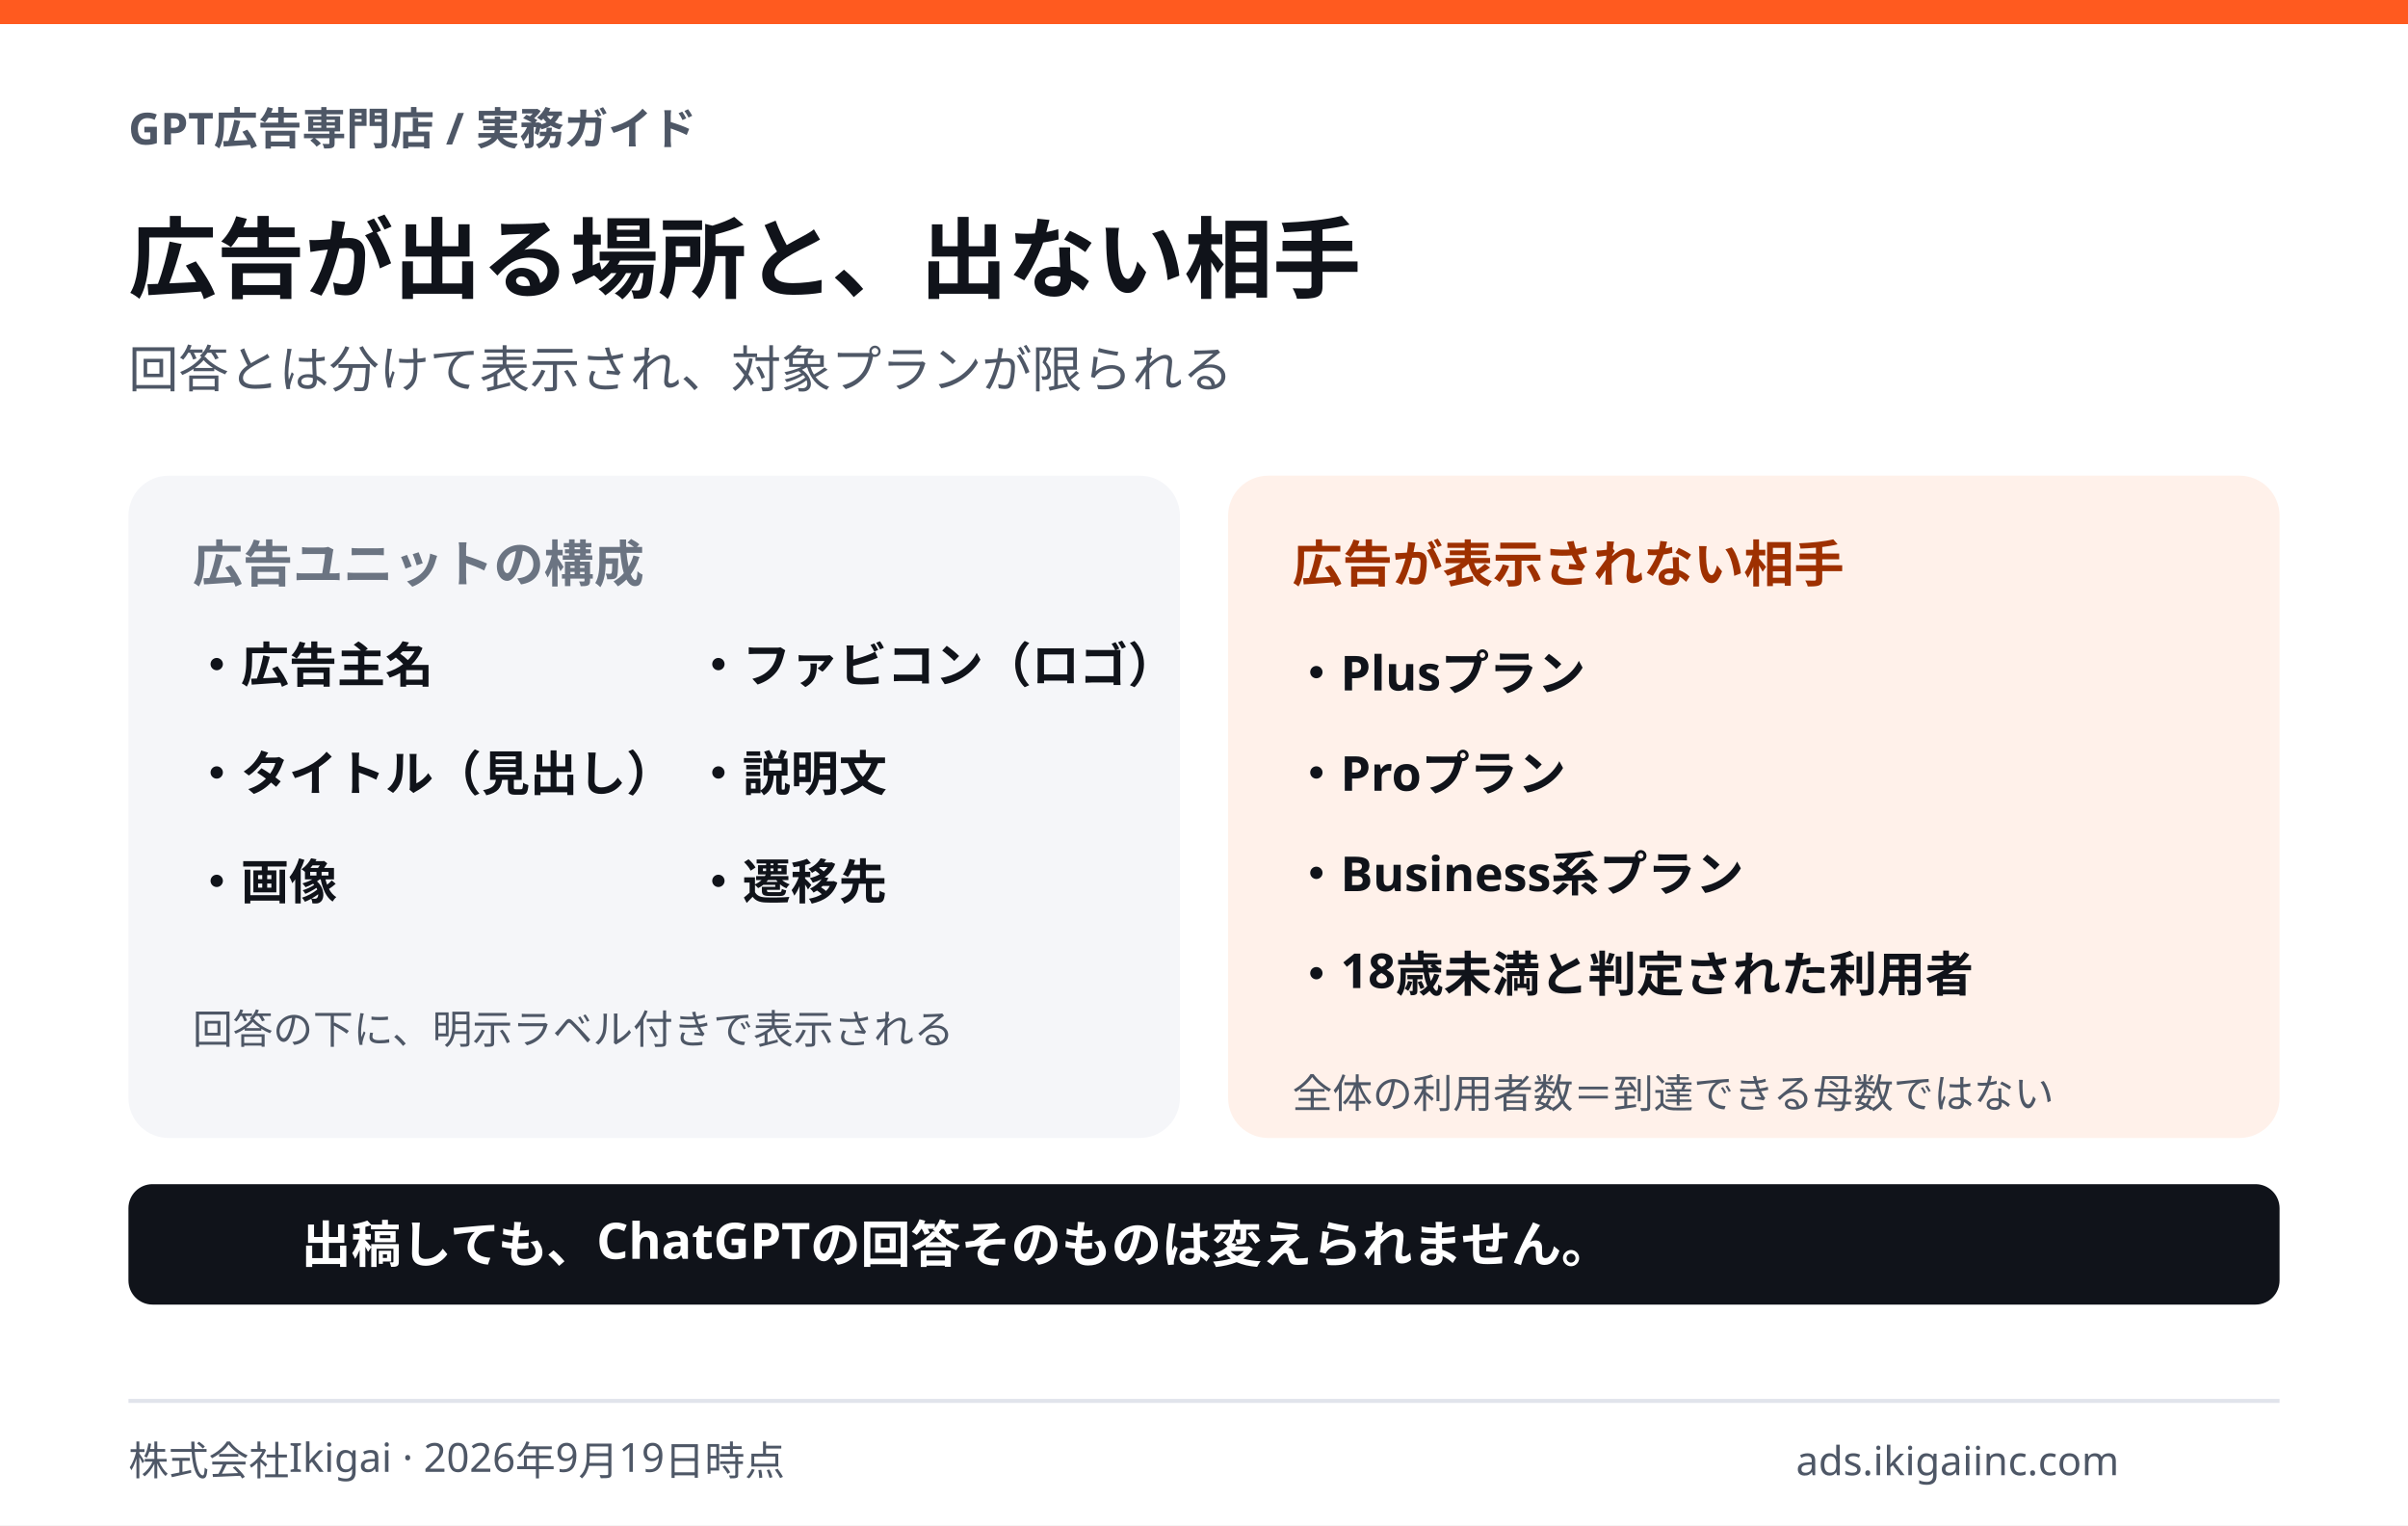
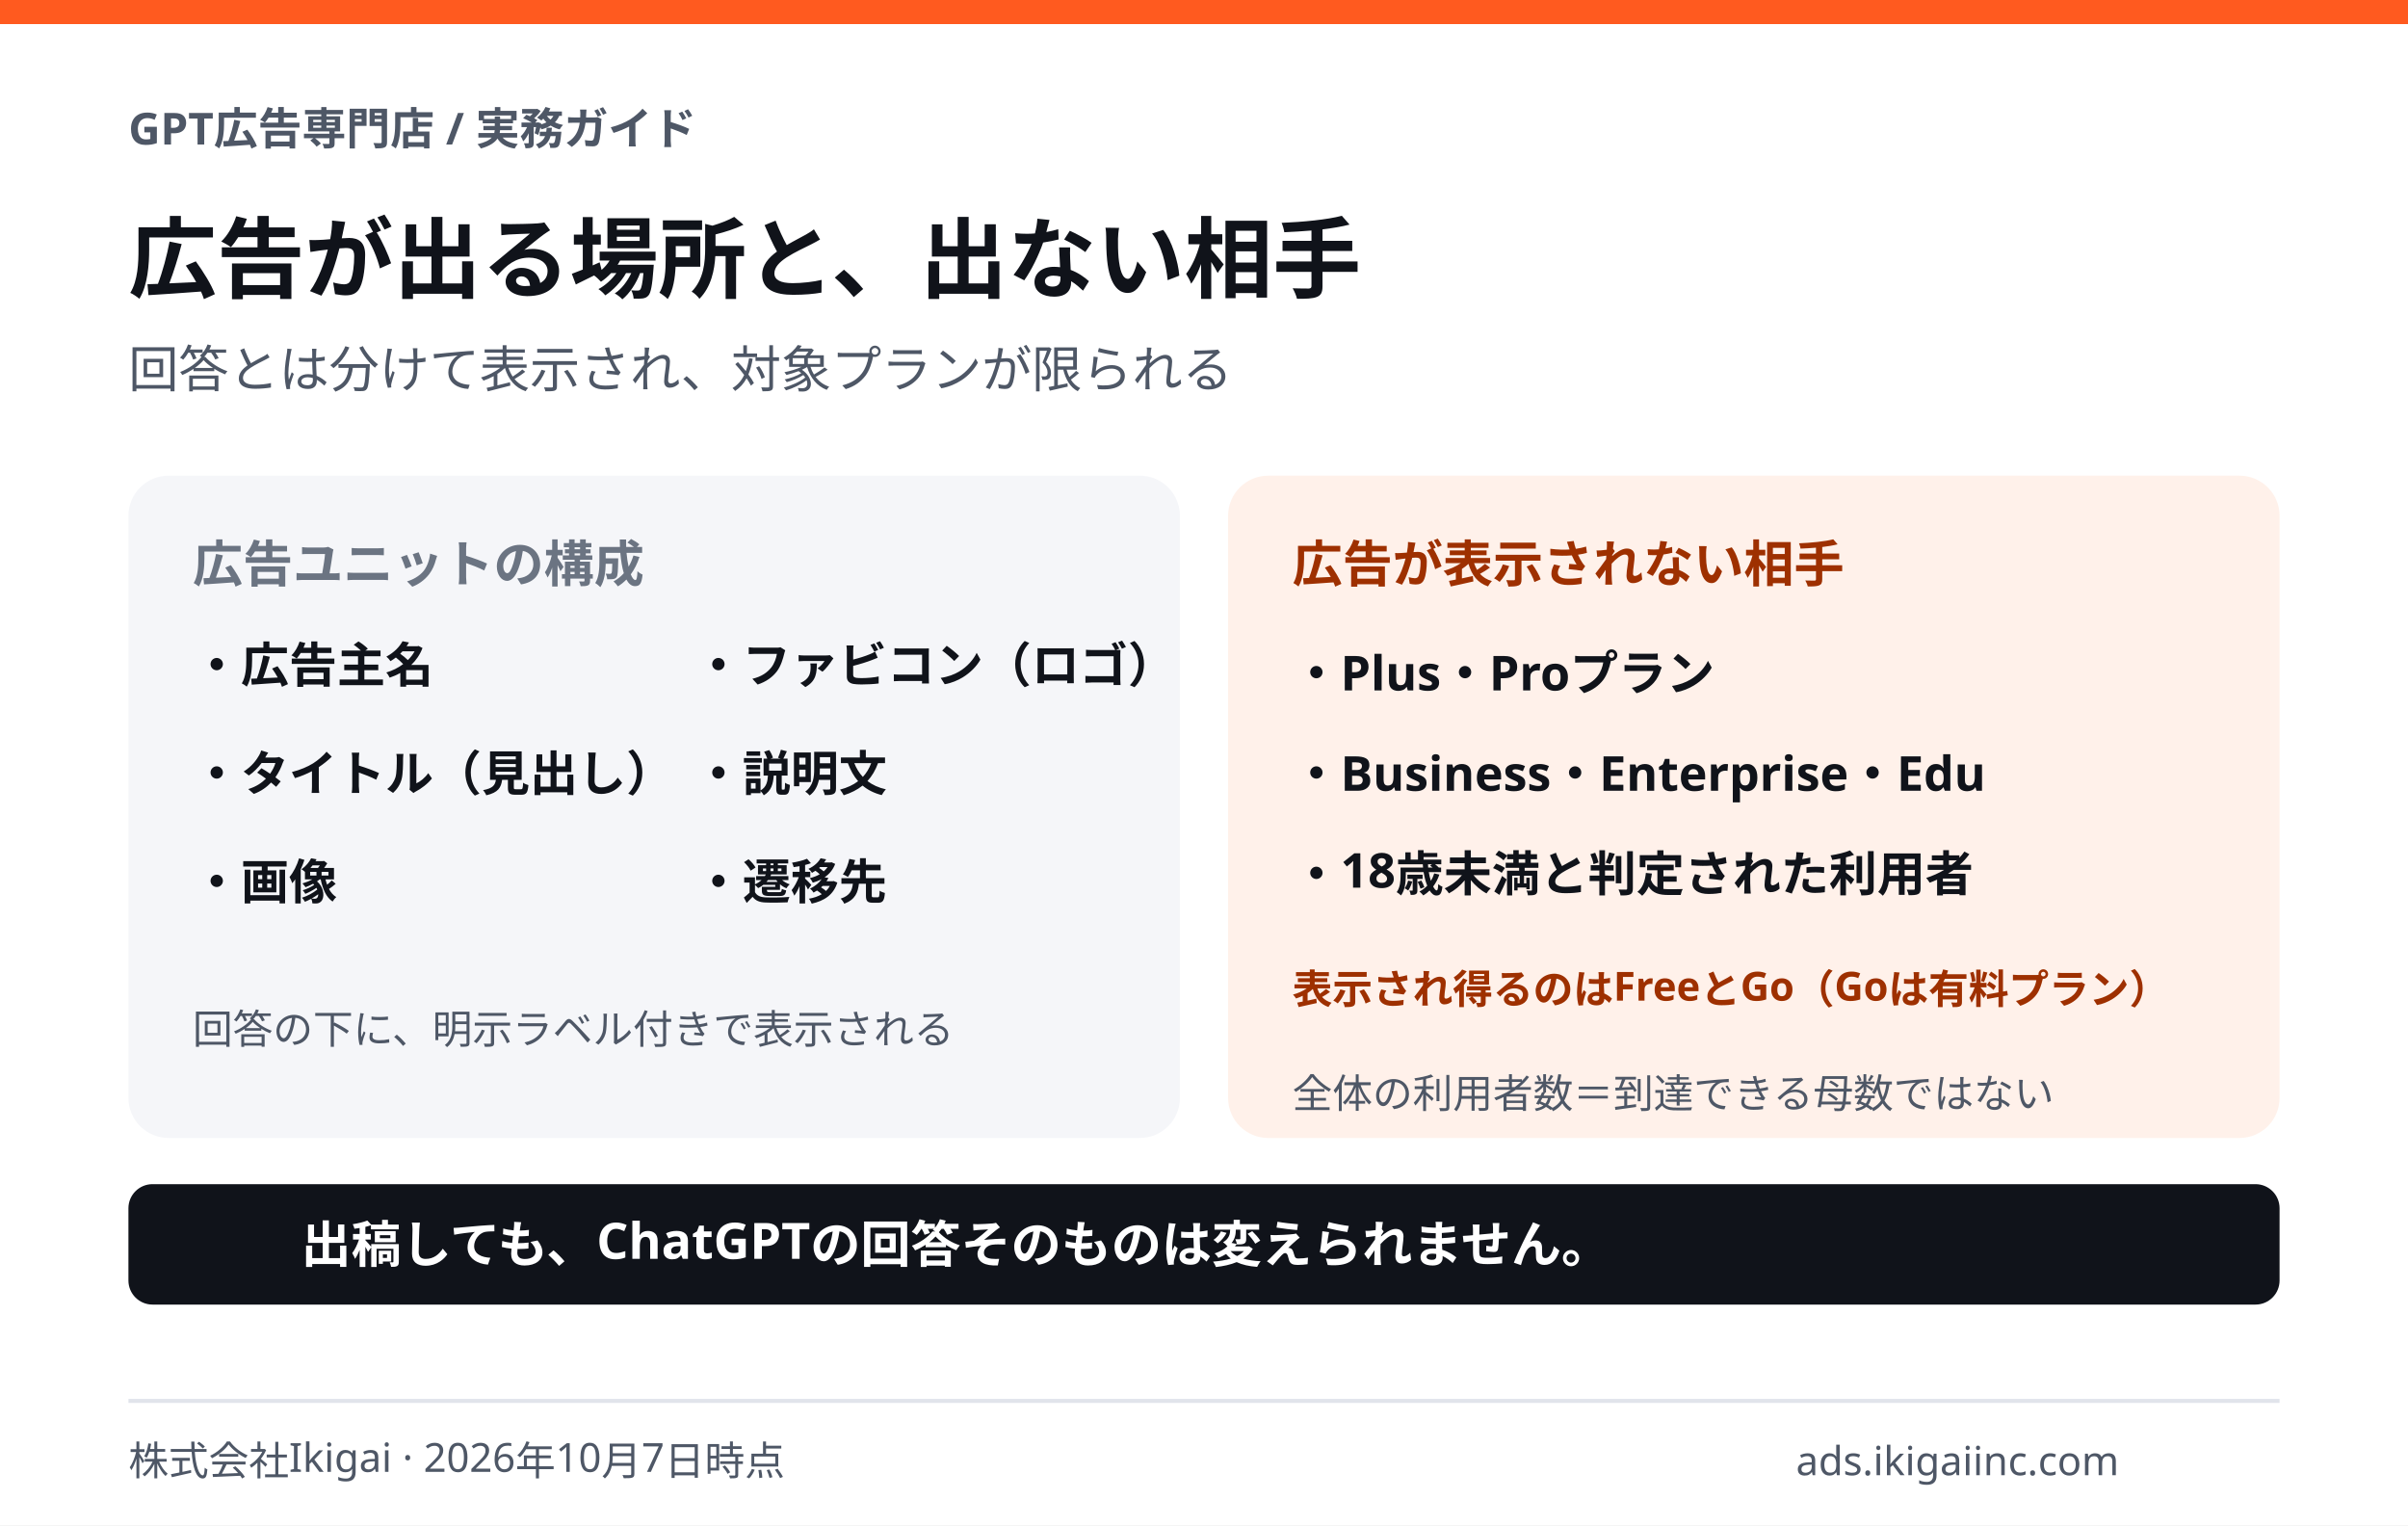
<svg xmlns="http://www.w3.org/2000/svg" width="1200" height="760" viewBox="0 0 1200 760">
  <rect width="1200" height="760" fill="#fff" />
  <g font-family="Yu Gothic, sans-serif">
    <rect x="0" y="0" width="1200" height="12" rx="0" fill="#FF5A1F" />
    <text x="64" y="72" fill="#4E5766" font-size="22" font-weight="700">GPT広告専門店  /  実務ガイド</text>
    <text x="64" y="145" fill="#10131A" font-size="44" font-weight="700">広告が出る場所と、出ない相手</text>
    <text x="64" y="193" fill="#4E5766" font-size="25" font-weight="500">回答とは分けて表示され、対象プランが限られる</text>
    <rect x="64" y="237" width="524" height="330" rx="20" fill="#F5F6F9" />
    <text x="96" y="290" fill="#6B7482" font-size="25" font-weight="700">広告ユニットの構成</text>
    <text x="96" y="340" fill="#10131A" font-size="24" font-weight="700">・広告主名</text>
    <text x="346" y="340" fill="#10131A" font-size="24" font-weight="700">・ファビコン（ロゴ）</text>
    <text x="96" y="394" fill="#10131A" font-size="24" font-weight="700">・タイトル（見出し）</text>
    <text x="346" y="394" fill="#10131A" font-size="24" font-weight="700">・説明文</text>
    <text x="96" y="448" fill="#10131A" font-size="24" font-weight="700">・画像</text>
    <text x="346" y="448" fill="#10131A" font-size="24" font-weight="700">・遷移先</text>
    <text x="96" y="520" fill="#4E5766" font-size="20" font-weight="500">回答の下に、明示ラベル付きで表示される</text>
    <rect x="612" y="237" width="524" height="330" rx="20" fill="#FFF1EA" />
    <text x="644" y="290" fill="#9E3000" font-size="25" font-weight="700">広告が表示されない相手</text>
-     <text x="644" y="344" fill="#10131A" font-size="24" font-weight="700">・Plusプラン</text>
-     <text x="644" y="394" fill="#10131A" font-size="24" font-weight="700">・Proプラン</text>
-     <text x="644" y="444" fill="#10131A" font-size="24" font-weight="700">・Business系プラン</text>
-     <text x="644" y="494" fill="#10131A" font-size="24" font-weight="700">・18歳未満と判定された利用者</text>
+     <text x="644" y="344" fill="#10131A" font-size="24" font-weight="700">・Plus・Proプラン</text>
+     <text x="644" y="394" fill="#10131A" font-size="24" font-weight="700">・Business・Enterprise・Edu</text>
+     <text x="644" y="444" fill="#10131A" font-size="24" font-weight="700">・18歳未満と判定された利用者</text>
+     <text x="644" y="500" fill="#9E3000" font-size="20" font-weight="700">表示され得るのはFreeとGo（Goは有料プラン）</text>
    <text x="644" y="552" fill="#4E5766" font-size="20" font-weight="500">全体の利用者数＝到達できる母数ではない</text>
    <rect x="64" y="590" width="1072" height="60" rx="12" fill="#10131A" />
    <text x="150" y="629" fill="#fff" font-size="25" font-weight="700">出稿しても、ChatGPTの回答そのものは変えられません。</text>
    <path d="M64 698H1136" stroke="#E1E4EB" stroke-width="2" />
-     <text x="64" y="735" fill="#4E5766" font-size="20" font-weight="500">株式会社Ikigai  ·  2026年9月19日時点</text>
+     <text x="64" y="735" fill="#4E5766" font-size="20" font-weight="500">株式会社Ikigai  ·  2026年10月7日時点</text>
    <text x="895" y="735" fill="#4E5766" font-size="20" font-weight="500">ads.ikigaiinc.com</text>
  </g>
</svg>
